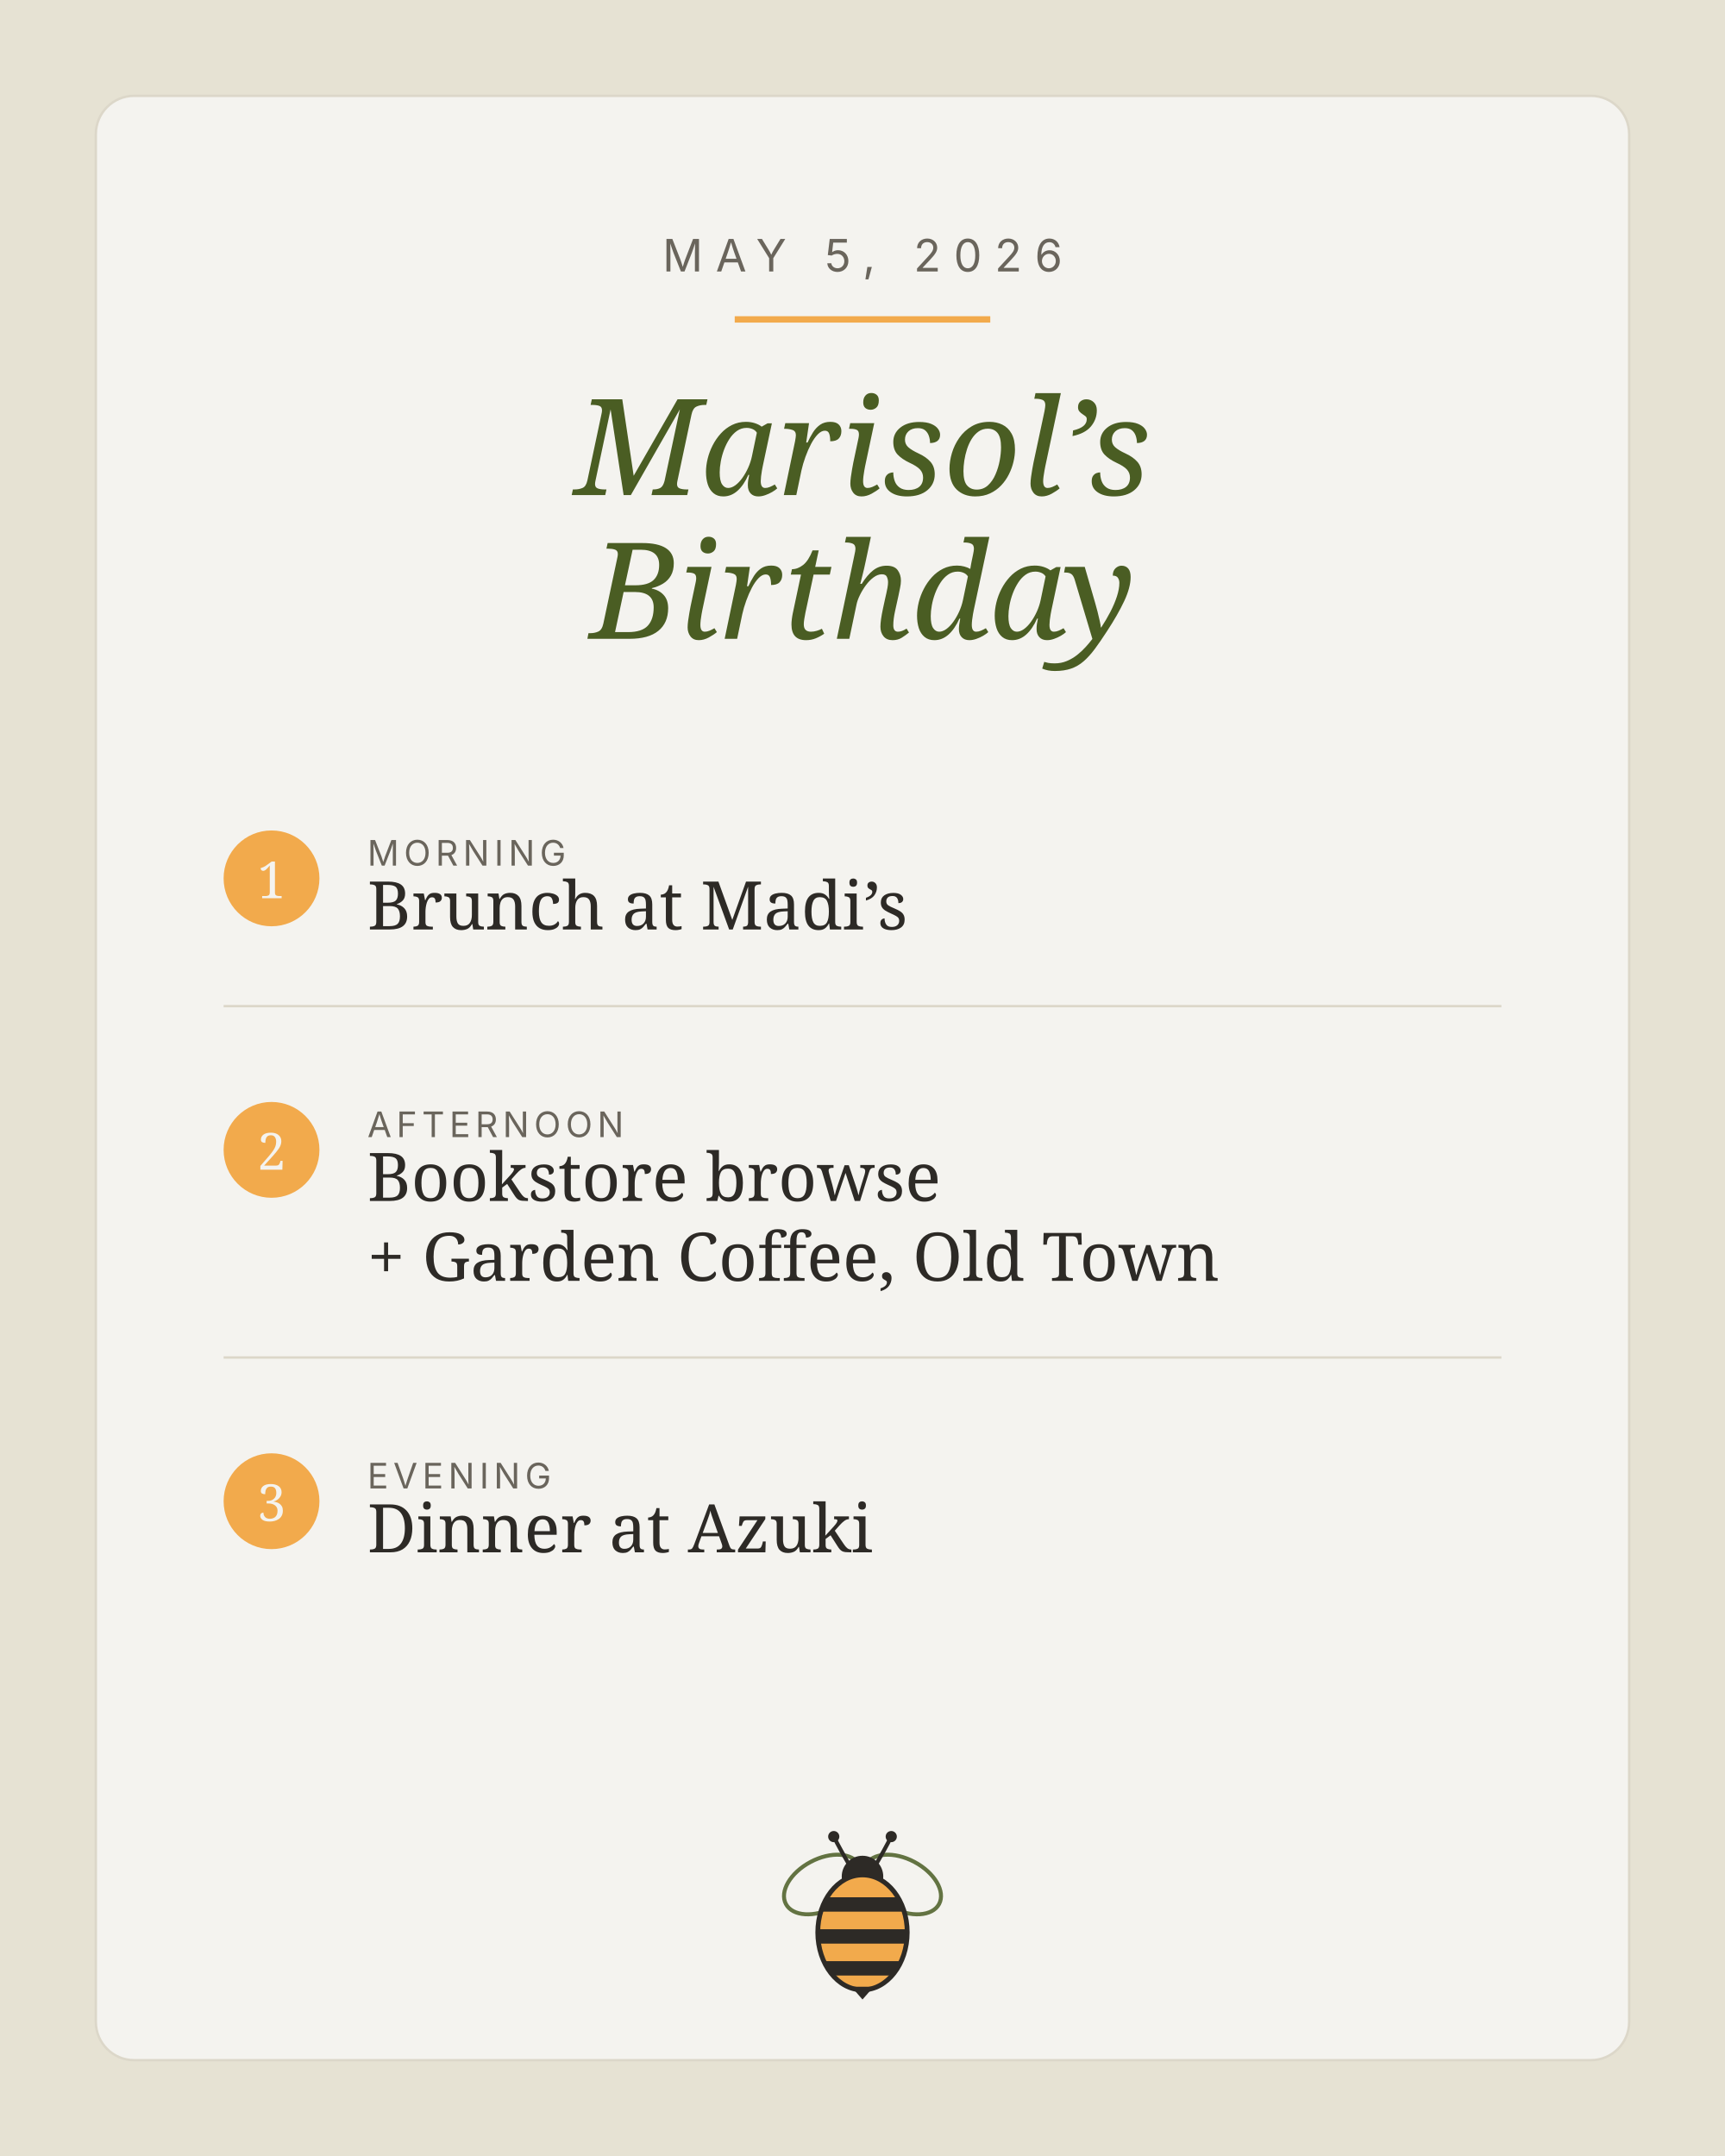
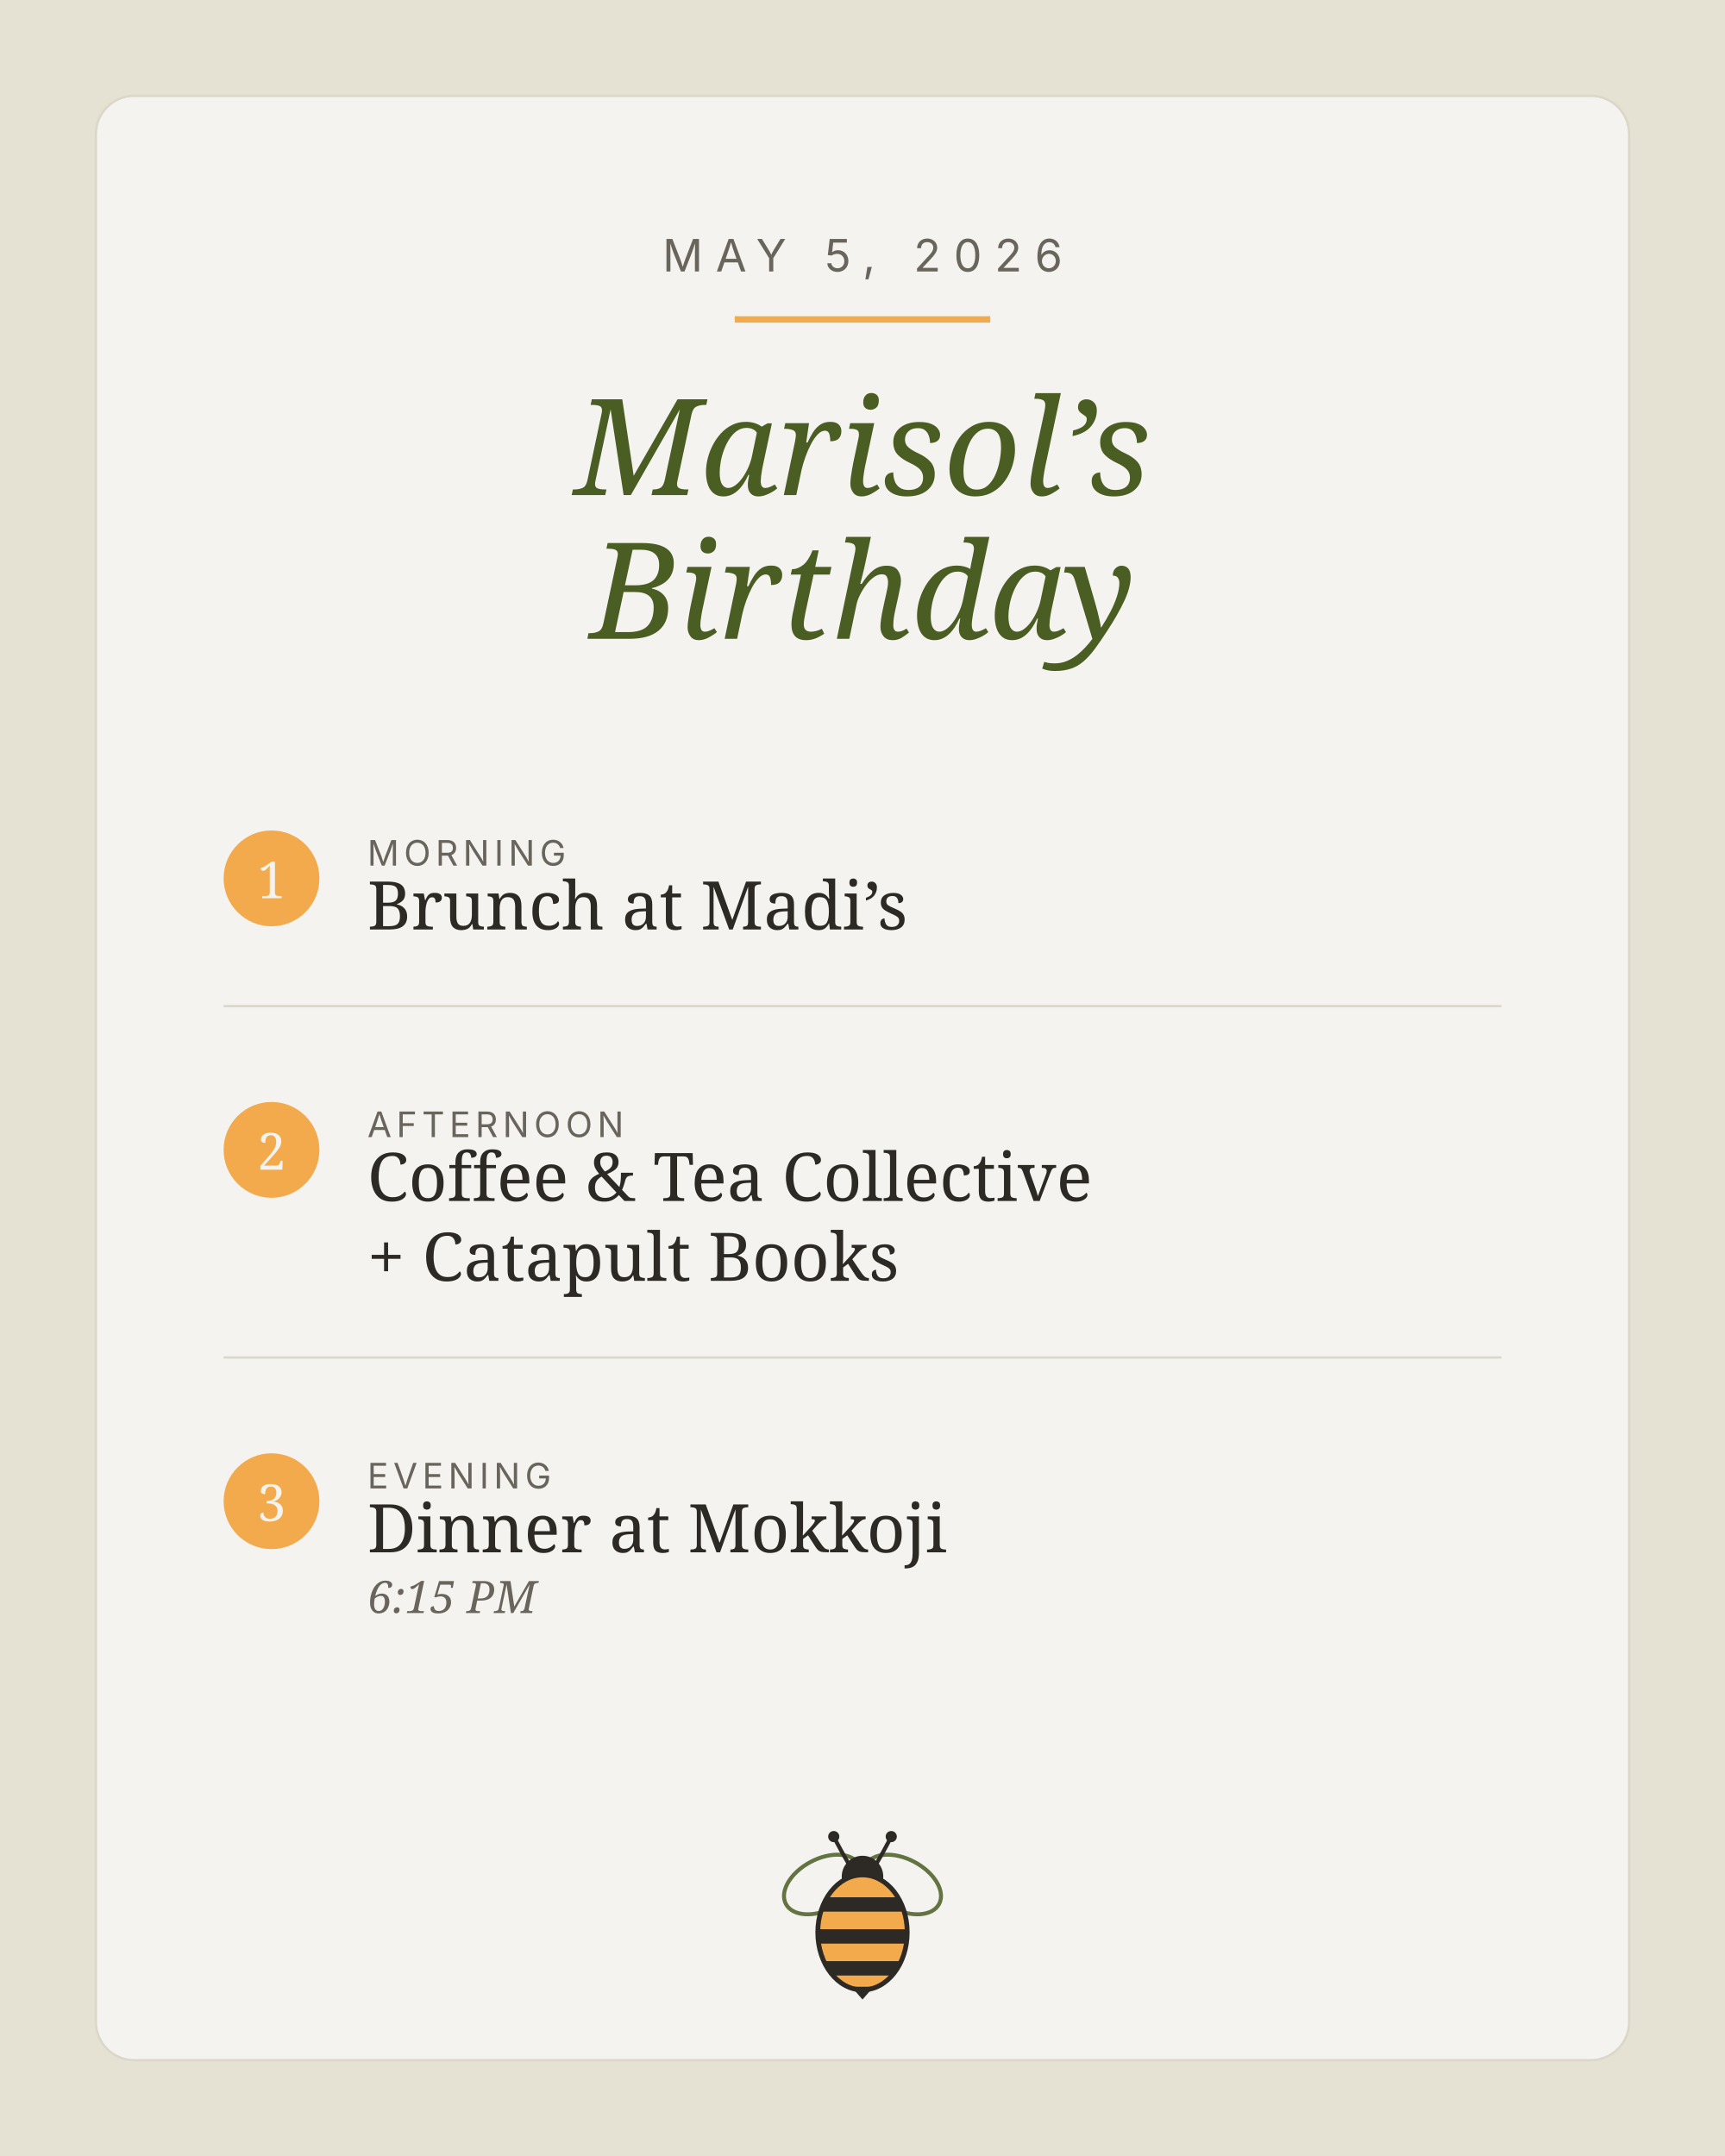
<svg xmlns="http://www.w3.org/2000/svg" viewBox="0 0 1080 1350" width="1080" height="1350">
  <defs>
    <style>
      .bg { fill: #e6e2d3; }
      .card { fill: #f4f3ef; }
      .olive { fill: #4a5d23; }
      .gold { fill: #f2aa4c; }
      .text-dark { fill: #2d2a26; }
      .text-light { fill: #6a655c; }
      .border { stroke: #dcd7c9; stroke-width: 1.5; fill: none; }
      .accent-line { stroke: #f2aa4c; stroke-width: 4; }
      .serif { font-family: 'Playfair Display', 'Georgia', serif; }
      .sans { font-family: 'Outfit', 'Inter', 'Helvetica', sans-serif; }
    </style>
    <clipPath id="bee-body-clip">
      <ellipse cx="540" cy="1210" rx="28" ry="36" />
    </clipPath>
  </defs>
  <rect class="bg" width="1080" height="1350" />
  <rect class="card" x="60" y="60" width="960" height="1230" rx="24" ry="24" />
  <rect class="border" x="60" y="60" width="960" height="1230" rx="24" ry="24" />
  <text class="sans text-light" x="540" y="170" font-size="28" letter-spacing="8" text-anchor="middle">MAY 5, 2026</text>
  <line class="accent-line" x1="460" y1="200" x2="620" y2="200" />
  <text class="serif olive" x="540" y="310" font-size="84" font-style="italic" text-anchor="middle">Marisol’s</text>
  <text class="serif olive" x="540" y="400" font-size="84" font-style="italic" text-anchor="middle">Birthday</text>
  <g transform="translate(140, 520)">
    <circle class="gold" cx="30" cy="30" r="30" />
    <text class="serif" x="30" y="30" font-size="32" text-anchor="middle" dominant-baseline="central" fill="#f4f3ef">1</text>
    <text class="sans text-light" x="90" y="22" font-size="22" letter-spacing="3">MORNING</text>
    <text class="serif text-dark" x="90" y="62" font-size="42">Brunch at Madi’s</text>
  </g>
  <line class="border" x1="140" y1="630" x2="940" y2="630" />
  <g transform="translate(140, 690)">
    <circle class="gold" cx="30" cy="30" r="30" />
    <text class="serif" x="30" y="30" font-size="32" text-anchor="middle" dominant-baseline="central" fill="#f4f3ef">2</text>
    <text class="sans text-light" x="90" y="22" font-size="22" letter-spacing="3">AFTERNOON</text>
-     <text class="serif text-dark" x="90" y="62" font-size="42">Bookstore browse</text>
-     <text class="serif text-dark" x="90" y="112" font-size="42">+ Garden Coffee, Old Town</text>
+     <text class="serif text-dark" x="90" y="62" font-size="42">Coffee &amp; Tea Collective</text>
+     <text class="serif text-dark" x="90" y="112" font-size="42">+ Catapult Books</text>
  </g>
  <line class="border" x1="140" y1="850" x2="940" y2="850" />
  <g transform="translate(140, 910)">
    <circle class="gold" cx="30" cy="30" r="30" />
    <text class="serif" x="30" y="30" font-size="32" text-anchor="middle" dominant-baseline="central" fill="#f4f3ef">3</text>
    <text class="sans text-light" x="90" y="22" font-size="22" letter-spacing="3">EVENING</text>
-     <text class="serif text-dark" x="90" y="62" font-size="42">Dinner at Azuki</text>
+     <text class="serif text-dark" x="90" y="62" font-size="42">Dinner at Mokkoji</text>
+     <text class="serif text-light" x="90" y="100" font-size="28" font-style="italic">6:15 PM</text>
  </g>
  <g aria-label="bee">
    <ellipse cx="515" cy="1180" rx="26" ry="16" fill="#f4f3ef" stroke="#4a5d23" stroke-width="2.5" opacity="0.85" transform="rotate(-28 515 1180)" />
    <ellipse cx="565" cy="1180" rx="26" ry="16" fill="#f4f3ef" stroke="#4a5d23" stroke-width="2.5" opacity="0.85" transform="rotate(28 565 1180)" />
    <path d="M 533 1170 Q 526 1158 522 1150" stroke="#2d2a26" stroke-width="2.5" fill="none" stroke-linecap="round" />
    <circle cx="522" cy="1150" r="3.5" fill="#2d2a26" />
    <path d="M 547 1170 Q 554 1158 558 1150" stroke="#2d2a26" stroke-width="2.5" fill="none" stroke-linecap="round" />
    <circle cx="558" cy="1150" r="3.5" fill="#2d2a26" />
    <circle cx="540" cy="1175" r="13" fill="#2d2a26" />
    <ellipse cx="540" cy="1210" rx="28" ry="36" fill="#f2aa4c" stroke="#2d2a26" stroke-width="3" />
    <g clip-path="url(#bee-body-clip)">
      <rect x="510" y="1188" width="60" height="9" fill="#2d2a26" />
      <rect x="510" y="1208" width="60" height="9" fill="#2d2a26" />
      <rect x="510" y="1228" width="60" height="9" fill="#2d2a26" />
    </g>
    <polygon points="540,1252 533,1244 547,1244" fill="#2d2a26" />
  </g>
</svg>
